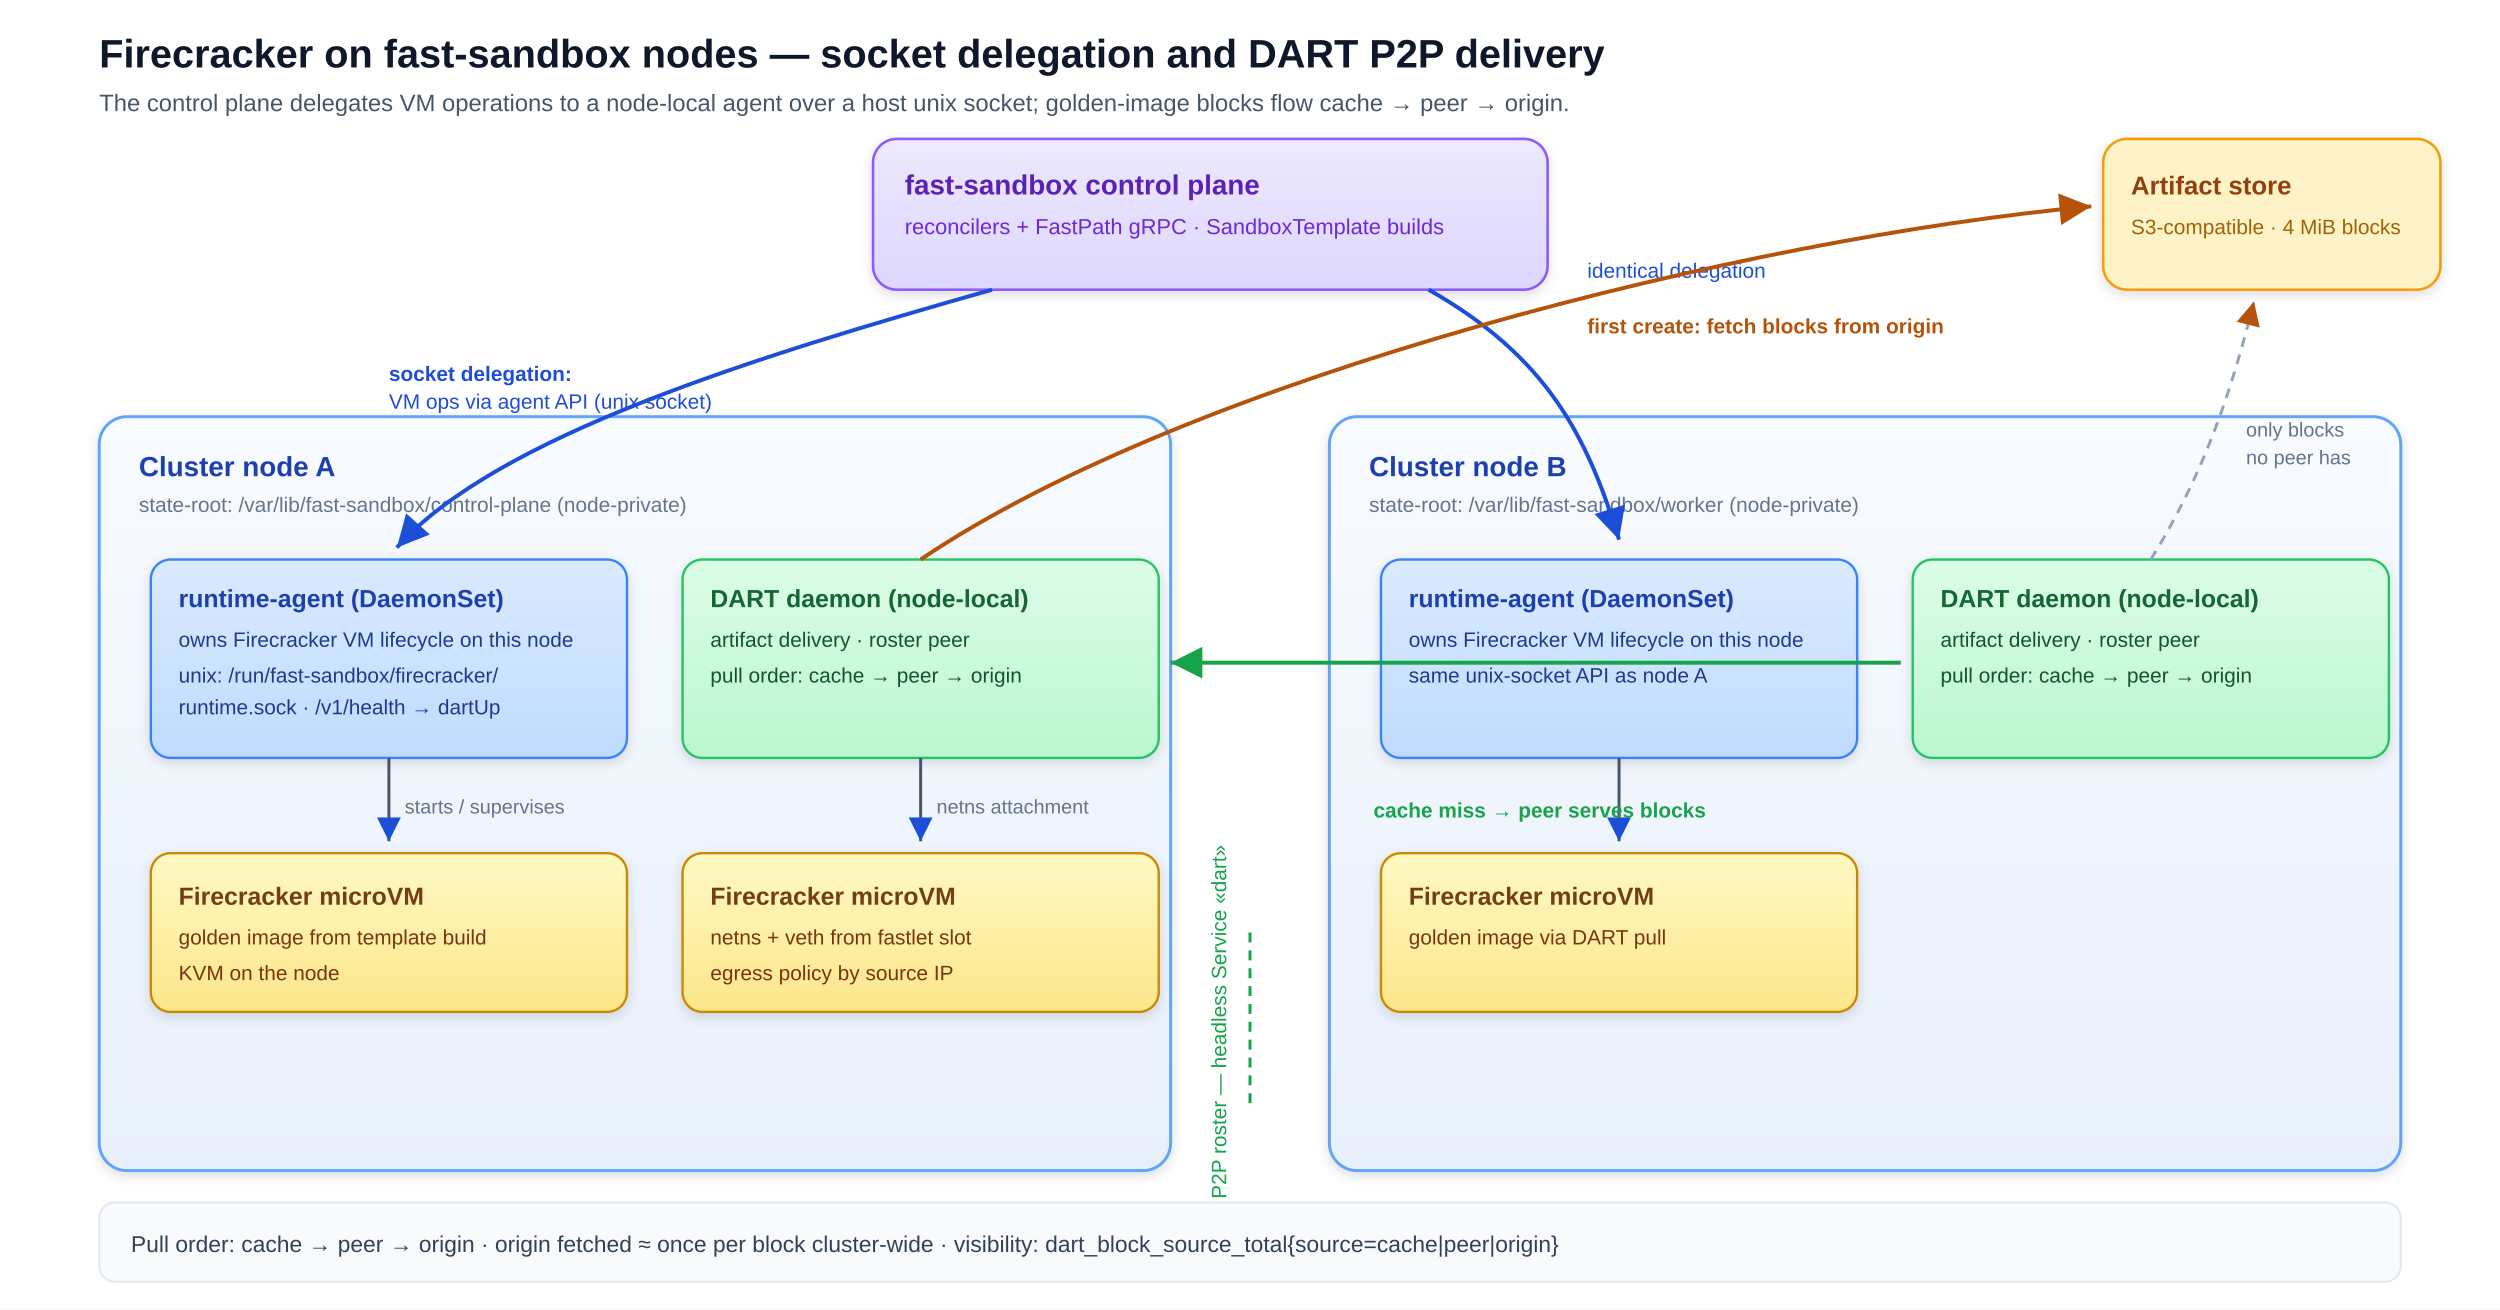
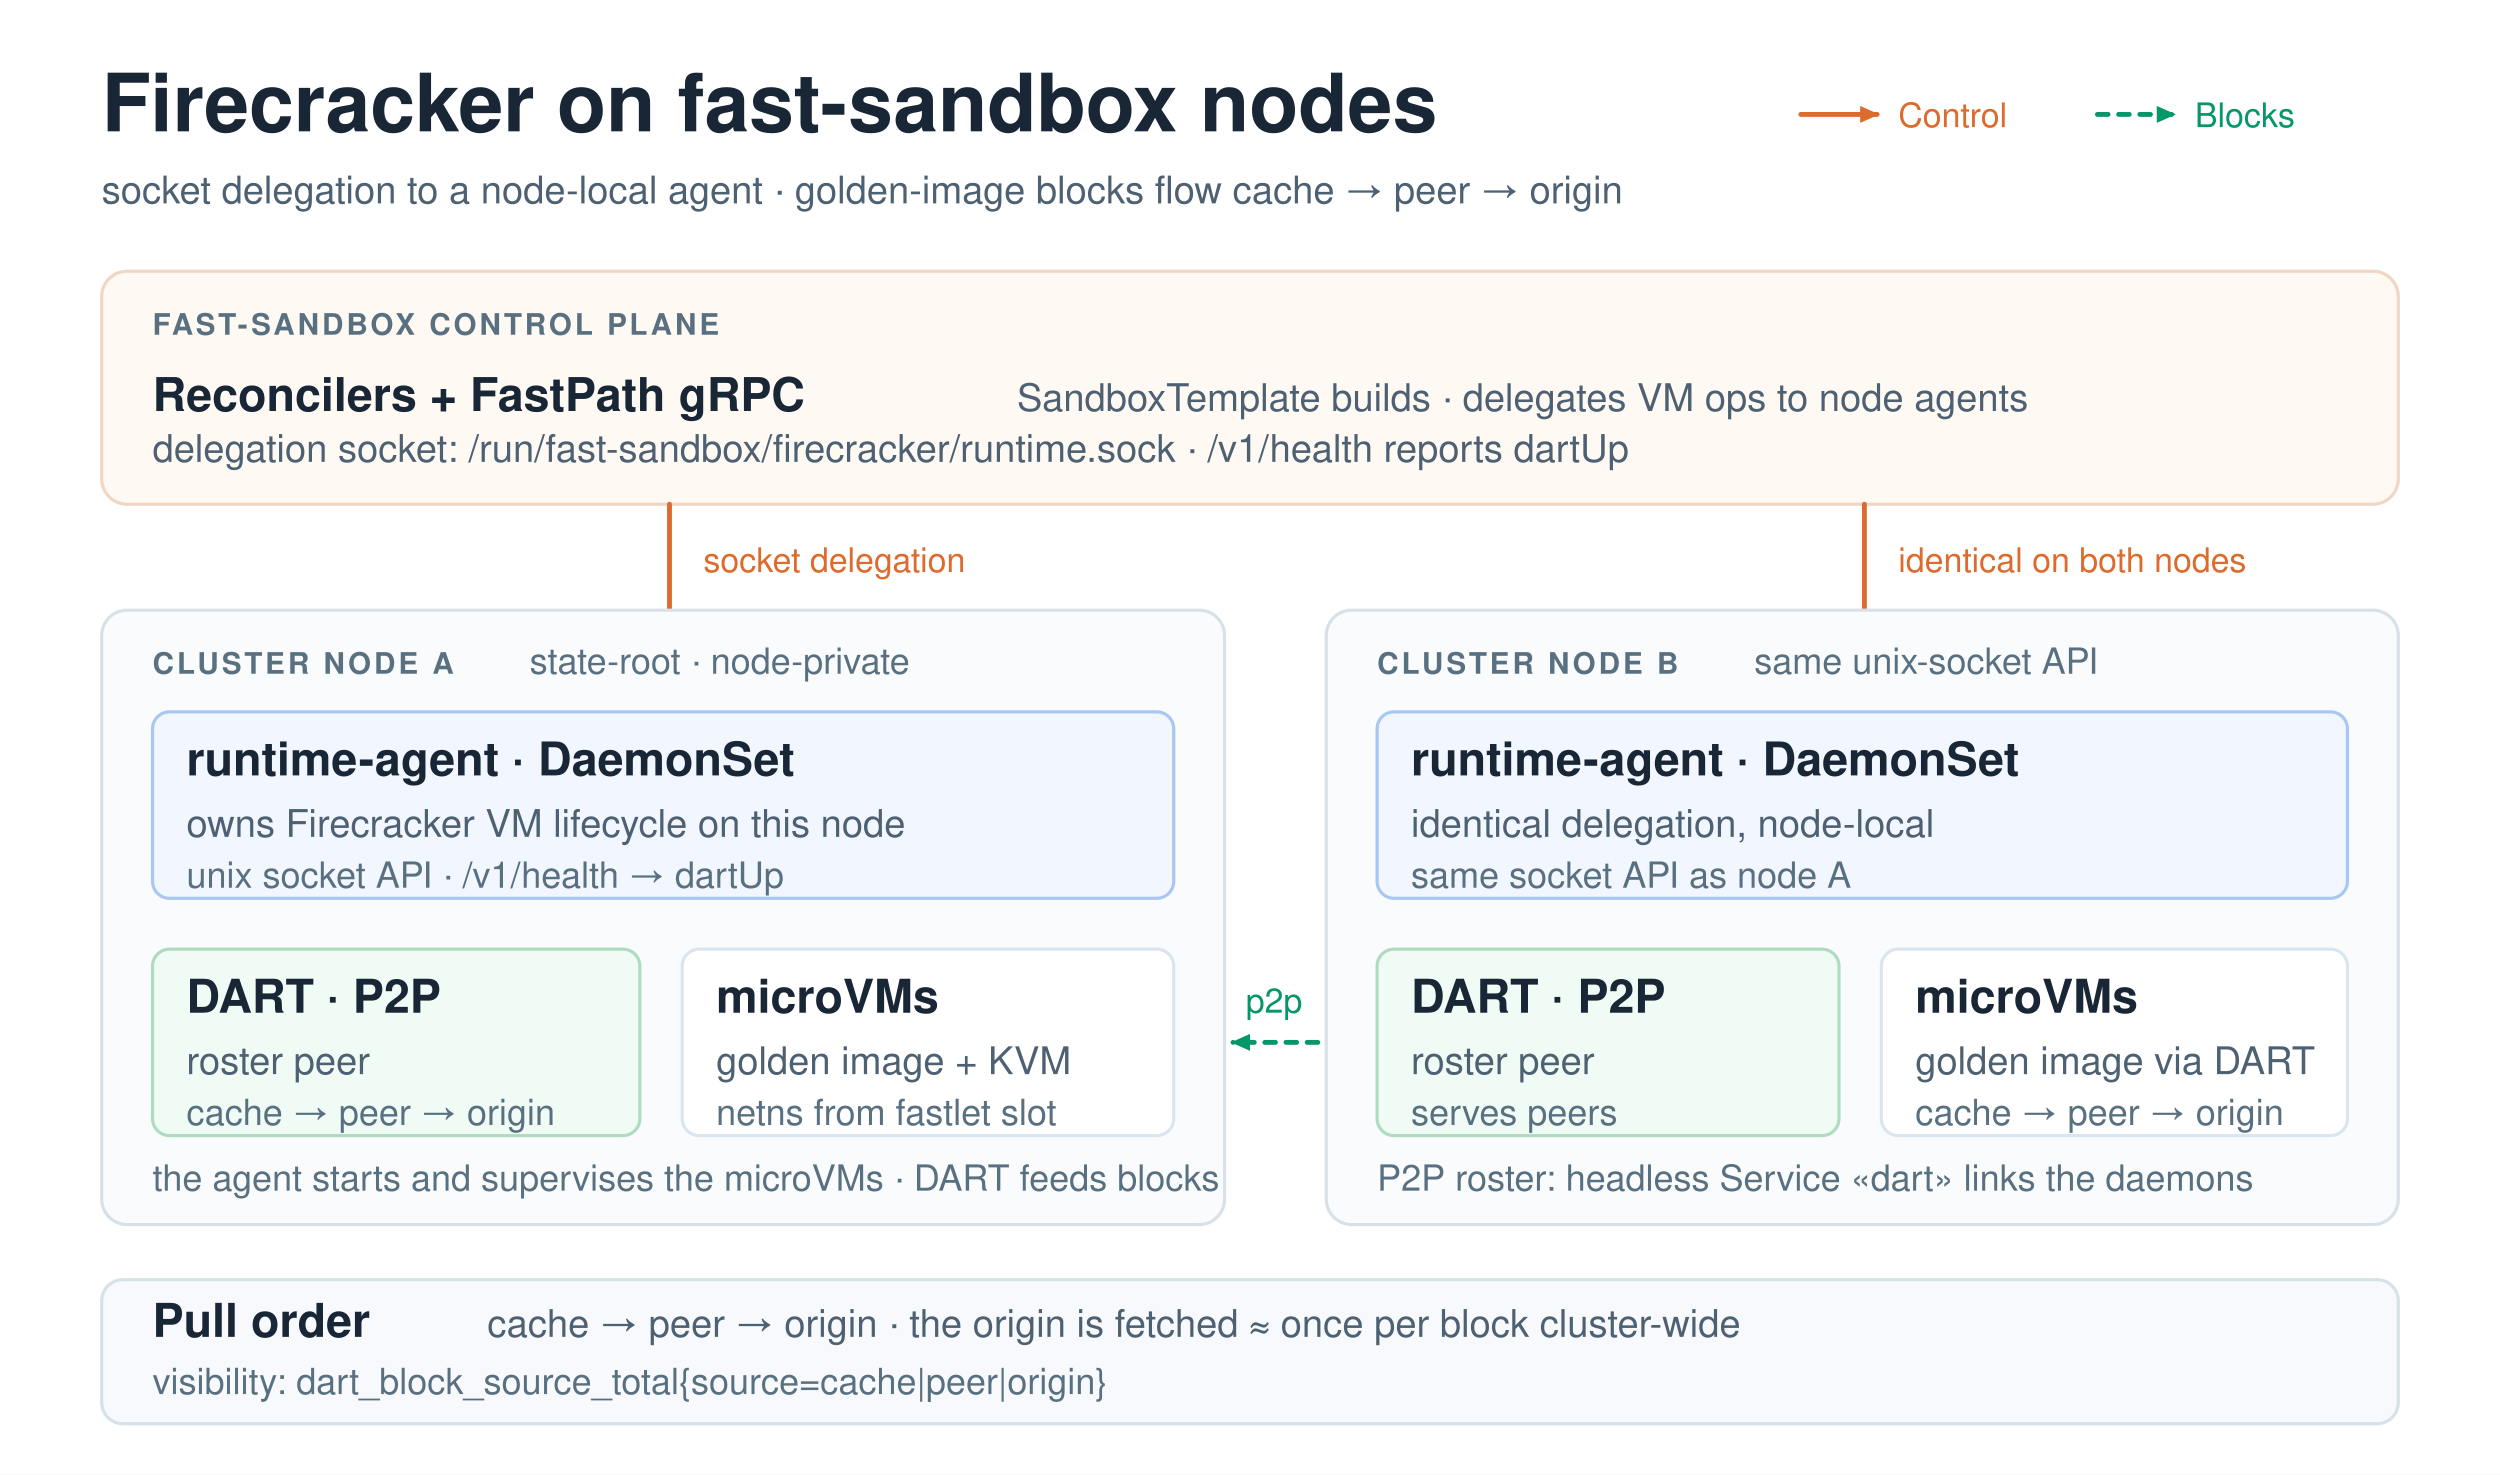
- <svg xmlns="http://www.w3.org/2000/svg" width="1260" height="660" viewBox="0 0 1260 660" font-family="-apple-system,'Helvetica Neue',Arial,sans-serif">
+ <svg xmlns="http://www.w3.org/2000/svg" width="1180" height="696" viewBox="0 0 1180 696" role="img" aria-labelledby="title desc">
  <defs>
-     <marker id="mB" markerWidth="10" markerHeight="10" refX="8" refY="4" orient="auto">
-       <path d="M0,0 L8,4 L0,8 Z" fill="#1d4ed8" />
+     <marker id="control" markerWidth="9" markerHeight="8" refX="8" refY="4" orient="auto" markerUnits="userSpaceOnUse">
+       <path d="M0 0L9 4L0 8Z" fill="#dc6b2e" />
    </marker>
-     <marker id="mG" markerWidth="10" markerHeight="10" refX="8" refY="4" orient="auto">
-       <path d="M0,0 L8,4 L0,8 Z" fill="#16a34a" />
+     <marker id="outbound" markerWidth="9" markerHeight="8" refX="8" refY="4" orient="auto" markerUnits="userSpaceOnUse">
+       <path d="M0 0L9 4L0 8Z" fill="#059669" />
    </marker>
-     <marker id="mO" markerWidth="10" markerHeight="10" refX="8" refY="4" orient="auto">
-       <path d="M0,0 L8,4 L0,8 Z" fill="#b45309" />
-     </marker>
-     <filter id="sh" x="-20%" y="-20%" width="140%" height="140%">
-       <feDropShadow dx="0" dy="2" stdDeviation="3" flood-color="#0f172a" flood-opacity="0.14" />
-     </filter>
-     <linearGradient id="gNode" x1="0" y1="0" x2="0" y2="1">
-       <stop offset="0" stop-color="#f8fbff" />
-       <stop offset="1" stop-color="#e8f0fb" />
-     </linearGradient>
-     <linearGradient id="gBlue" x1="0" y1="0" x2="0" y2="1">
-       <stop offset="0" stop-color="#dbeafe" />
-       <stop offset="1" stop-color="#bfdbfe" />
-     </linearGradient>
-     <linearGradient id="gGreen" x1="0" y1="0" x2="0" y2="1">
-       <stop offset="0" stop-color="#dcfce7" />
-       <stop offset="1" stop-color="#bbf7d0" />
-     </linearGradient>
-     <linearGradient id="gVM" x1="0" y1="0" x2="0" y2="1">
-       <stop offset="0" stop-color="#fef9c3" />
-       <stop offset="1" stop-color="#fde68a" />
-     </linearGradient>
-     <linearGradient id="gCP" x1="0" y1="0" x2="0" y2="1">
-       <stop offset="0" stop-color="#ede9fe" />
-       <stop offset="1" stop-color="#ddd6fe" />
-     </linearGradient>
+     <style>text{font-family:"Helvetica Neue",Helvetica,Arial,sans-serif;fill:#182636} .section{font-size:14px;font-weight:700;letter-spacing:1.4px;fill:#597080} .label{font-size:17px;fill:#597080} .body{font-size:18px;fill:#4d6173} .heading{font-size:22px;font-weight:600} .edge{font-size:16px;font-weight:500} </style>
  </defs>
-   <rect width="1260" height="660" fill="#ffffff" />
-   <text x="50" y="34" font-size="20" font-weight="700" fill="#0f172a">Firecracker on fast-sandbox nodes — socket delegation and DART P2P delivery</text>
-   <text x="50" y="56" font-size="12" fill="#475569">The control plane delegates VM operations to a node-local agent over a host unix socket; golden-image blocks flow cache → peer → origin.</text>
-   <rect x="440" y="70" width="340" height="76" rx="12" fill="url(#gCP)" stroke="#8b5cf6" stroke-width="1.3" filter="url(#sh)" />
-   <text x="456" y="98" font-size="14" font-weight="700" fill="#5b21b6">fast-sandbox control plane</text>
-   <text x="456" y="118" font-size="11" fill="#6d28d9">reconcilers + FastPath gRPC · SandboxTemplate builds</text>
-   <rect x="1060" y="70" width="170" height="76" rx="12" fill="#fef3c7" stroke="#f59e0b" stroke-width="1.3" filter="url(#sh)" />
-   <text x="1074" y="98" font-size="13" font-weight="700" fill="#92400e">Artifact store</text>
-   <text x="1074" y="118" font-size="10.5" fill="#a16207">S3-compatible · 4 MiB blocks</text>
-   <rect x="50" y="210" width="540" height="380" rx="14" fill="url(#gNode)" stroke="#60a5fa" stroke-width="1.5" filter="url(#sh)" />
-   <text x="70" y="240" font-size="14" font-weight="700" fill="#1e40af">Cluster node A</text>
-   <text x="70" y="258" font-size="10.5" fill="#64748b">state-root: /var/lib/fast-sandbox/control-plane (node-private)</text>
-   <rect x="76" y="282" width="240" height="100" rx="10" fill="url(#gBlue)" stroke="#3b82f6" stroke-width="1.2" filter="url(#sh)" />
-   <text x="90" y="306" font-size="12.5" font-weight="700" fill="#1e40af">runtime-agent (DaemonSet)</text>
-   <text x="90" y="326" font-size="10.5" fill="#1e3a8a">owns Firecracker VM lifecycle on this node</text>
-   <text x="90" y="344" font-size="10.5" fill="#1e3a8a">unix: /run/fast-sandbox/firecracker/</text>
-   <text x="90" y="360" font-size="10.5" fill="#1e3a8a">  runtime.sock · /v1/health → dartUp</text>
-   <rect x="344" y="282" width="240" height="100" rx="10" fill="url(#gGreen)" stroke="#22c55e" stroke-width="1.2" filter="url(#sh)" />
-   <text x="358" y="306" font-size="12.5" font-weight="700" fill="#166534">DART daemon (node-local)</text>
-   <text x="358" y="326" font-size="10.5" fill="#14532d">artifact delivery · roster peer</text>
-   <text x="358" y="344" font-size="10.5" fill="#14532d">pull order: cache → peer → origin</text>
-   <rect x="76" y="430" width="240" height="80" rx="10" fill="url(#gVM)" stroke="#ca8a04" stroke-width="1.2" filter="url(#sh)" />
-   <text x="90" y="456" font-size="12.5" font-weight="700" fill="#713f12">Firecracker microVM</text>
-   <text x="90" y="476" font-size="10.5" fill="#78350f">golden image from template build</text>
-   <text x="90" y="494" font-size="10.5" fill="#78350f">KVM on the node</text>
-   <rect x="344" y="430" width="240" height="80" rx="10" fill="url(#gVM)" stroke="#ca8a04" stroke-width="1.2" filter="url(#sh)" />
-   <text x="358" y="456" font-size="12.5" font-weight="700" fill="#713f12">Firecracker microVM</text>
-   <text x="358" y="476" font-size="10.5" fill="#78350f">netns + veth from fastlet slot</text>
-   <text x="358" y="494" font-size="10.5" fill="#78350f">egress policy by source IP</text>
-   <path d="M196,382 L196,424" stroke="#475569" stroke-width="1.5" marker-end="url(#mB)" fill="none" />
-   <path d="M464,382 L464,424" stroke="#475569" stroke-width="1.5" marker-end="url(#mB)" fill="none" />
-   <text x="204" y="410" font-size="10" fill="#64748b">starts / supervises</text>
-   <text x="472" y="410" font-size="10" fill="#64748b">netns attachment</text>
-   <rect x="670" y="210" width="540" height="380" rx="14" fill="url(#gNode)" stroke="#60a5fa" stroke-width="1.5" filter="url(#sh)" />
-   <text x="690" y="240" font-size="14" font-weight="700" fill="#1e40af">Cluster node B</text>
-   <text x="690" y="258" font-size="10.5" fill="#64748b">state-root: /var/lib/fast-sandbox/worker (node-private)</text>
-   <rect x="696" y="282" width="240" height="100" rx="10" fill="url(#gBlue)" stroke="#3b82f6" stroke-width="1.2" filter="url(#sh)" />
-   <text x="710" y="306" font-size="12.5" font-weight="700" fill="#1e40af">runtime-agent (DaemonSet)</text>
-   <text x="710" y="326" font-size="10.5" fill="#1e3a8a">owns Firecracker VM lifecycle on this node</text>
-   <text x="710" y="344" font-size="10.5" fill="#1e3a8a">same unix-socket API as node A</text>
-   <rect x="964" y="282" width="240" height="100" rx="10" fill="url(#gGreen)" stroke="#22c55e" stroke-width="1.2" filter="url(#sh)" />
-   <text x="978" y="306" font-size="12.5" font-weight="700" fill="#166534">DART daemon (node-local)</text>
-   <text x="978" y="326" font-size="10.5" fill="#14532d">artifact delivery · roster peer</text>
-   <text x="978" y="344" font-size="10.5" fill="#14532d">pull order: cache → peer → origin</text>
-   <rect x="696" y="430" width="240" height="80" rx="10" fill="url(#gVM)" stroke="#ca8a04" stroke-width="1.2" filter="url(#sh)" />
-   <text x="710" y="456" font-size="12.5" font-weight="700" fill="#713f12">Firecracker microVM</text>
-   <text x="710" y="476" font-size="10.5" fill="#78350f">golden image via DART pull</text>
-   <path d="M816,382 L816,424" stroke="#475569" stroke-width="1.5" marker-end="url(#mB)" fill="none" />
-   <path d="M500,146 C380,180 250,220 200,276" stroke="#1d4ed8" stroke-width="2" marker-end="url(#mB)" fill="none" />
-   <text x="196" y="192" font-size="10.5" font-weight="600" fill="#1d4ed8">socket delegation:</text>
-   <text x="196" y="206" font-size="10.5" fill="#1d4ed8">VM ops via agent API (unix socket)</text>
-   <path d="M720,146 C780,180 800,220 816,272" stroke="#1d4ed8" stroke-width="2" marker-end="url(#mB)" fill="none" />
-   <text x="800" y="140" font-size="10.5" fill="#1d4ed8">identical delegation</text>
-   <path d="M958,334 L590,334" stroke="#16a34a" stroke-width="2" marker-end="url(#mG)" fill="none" />
-   <text x="776" y="412" font-size="10.5" font-weight="600" fill="#16a34a" text-anchor="middle">cache miss → peer serves blocks</text>
-   <path d="M630,470 L630,560" stroke="#16a34a" stroke-width="1.5" stroke-dasharray="5,4" fill="none" />
-   <text transform="rotate(-90 618 515)" x="618" y="515" font-size="10.5" fill="#16a34a" text-anchor="middle">P2P roster — headless Service «dart»</text>
-   <path d="M464,282 C600,190 880,120 1054,104" stroke="#b45309" stroke-width="2" marker-end="url(#mO)" fill="none" />
-   <text x="800" y="168" font-size="10.5" font-weight="600" fill="#b45309">first create: fetch blocks from origin</text>
-   <path d="M1084,282 C1110,240 1124,200 1136,152" stroke="#94a3b8" stroke-width="1.5" stroke-dasharray="5,4" marker-end="url(#mO)" fill="none" />
-   <text x="1132" y="220" font-size="10" fill="#64748b">only blocks</text>
-   <text x="1132" y="234" font-size="10" fill="#64748b">no peer has</text>
-   <rect x="50" y="606" width="1160" height="40" rx="8" fill="#f8fafc" stroke="#e2e8f0" />
-   <text x="66" y="631" font-size="11.5" fill="#334155">Pull order: cache → peer → origin · origin fetched ≈ once per block cluster-wide · visibility: dart_block_source_total{source=cache|peer|origin}</text>
+   <rect width="1180" height="696" fill="#ffffff" />
+   <text x="48" y="62" font-size="38" font-weight="700">Firecracker on fast-sandbox nodes</text>
+   <text x="48" y="96" class="body">socket delegation to a node-local agent · golden-image blocks flow cache → peer → origin</text>
+   <path d="M850 54h36" fill="none" stroke="#dc6b2e" stroke-width="2.3" stroke-linejoin="round" stroke-linecap="round" marker-end="url(#control)" />
+   <text x="896" y="60" class="edge" style="fill:#dc6b2e">Control</text>
+   <path d="M990 54h36" fill="none" stroke="#059669" stroke-width="2.3" stroke-linejoin="round" stroke-linecap="round" marker-end="url(#outbound)" stroke-dasharray="5 5" />
+   <text x="1036" y="60" class="edge" style="fill:#059669">Blocks</text>
+   <rect x="48" y="128" width="1084" height="110" rx="12" fill="#fff9f3" stroke="#efd7c4" stroke-width="1.5" />
+   <text x="72" y="158" class="section">FAST-SANDBOX CONTROL PLANE</text>
+   <text x="72" y="194" class="heading">Reconcilers + FastPath gRPC</text>
+   <text x="480" y="194" class="body">SandboxTemplate builds · delegates VM ops to node agents</text>
+   <text x="72" y="218" class="body">delegation socket: /run/fast-sandbox/firecracker/runtime.sock · /v1/health reports dartUp</text>
+   <path d="M316 238V330" fill="none" stroke="#dc6b2e" stroke-width="2.3" stroke-linejoin="round" stroke-linecap="round" marker-end="url(#control)" />
+   <text x="332" y="270" class="edge" style="fill:#dc6b2e">socket delegation</text>
+   <path d="M880 238V330" fill="none" stroke="#dc6b2e" stroke-width="2.3" stroke-linejoin="round" stroke-linecap="round" marker-end="url(#control)" />
+   <text x="896" y="270" class="edge" style="fill:#dc6b2e">identical on both nodes</text>
+   <rect x="48" y="288" width="530" height="290" rx="12" fill="#fafbfd" stroke="#d8e1e8" stroke-width="1.5" />
+   <text x="72" y="318" class="section">CLUSTER NODE A</text>
+   <text x="250" y="318" class="label">state-root · node-private</text>
+   <rect x="72" y="336" width="482" height="88" rx="8" fill="#f1f6ff" stroke="#a9c7f3" stroke-width="1.5" />
+   <text x="88" y="366" class="heading">runtime-agent · DaemonSet</text>
+   <text x="88" y="395" class="body">owns Firecracker VM lifecycle on this node</text>
+   <text x="88" y="419" class="label">unix socket API · /v1/health → dartUp</text>
+   <rect x="72" y="448" width="230" height="88" rx="8" fill="#f1fbf5" stroke="#afdcc0" stroke-width="1.5" />
+   <text x="88" y="478" class="heading">DART · P2P</text>
+   <text x="88" y="507" class="body">roster peer</text>
+   <text x="88" y="531" class="label">cache → peer → origin</text>
+   <rect x="322" y="448" width="232" height="88" rx="8" fill="#ffffff" stroke="#dae5ef" stroke-width="1.5" />
+   <text x="338" y="478" class="heading">microVMs</text>
+   <text x="338" y="507" class="body">golden image + KVM</text>
+   <text x="338" y="531" class="label">netns from fastlet slot</text>
+   <text x="72" y="562" class="label">the agent starts and supervises the microVMs · DART feeds blocks</text>
+   <rect x="626" y="288" width="506" height="290" rx="12" fill="#fafbfd" stroke="#d8e1e8" stroke-width="1.5" />
+   <text x="650" y="318" class="section">CLUSTER NODE B</text>
+   <text x="828" y="318" class="label">same unix-socket API</text>
+   <rect x="650" y="336" width="458" height="88" rx="8" fill="#f1f6ff" stroke="#a9c7f3" stroke-width="1.5" />
+   <text x="666" y="366" class="heading">runtime-agent · DaemonSet</text>
+   <text x="666" y="395" class="body">identical delegation, node-local</text>
+   <text x="666" y="419" class="label">same socket API as node A</text>
+   <rect x="650" y="448" width="218" height="88" rx="8" fill="#f1fbf5" stroke="#afdcc0" stroke-width="1.5" />
+   <text x="666" y="478" class="heading">DART · P2P</text>
+   <text x="666" y="507" class="body">roster peer</text>
+   <text x="666" y="531" class="label">serves peers</text>
+   <rect x="888" y="448" width="220" height="88" rx="8" fill="#ffffff" stroke="#dae5ef" stroke-width="1.5" />
+   <text x="904" y="478" class="heading">microVMs</text>
+   <text x="904" y="507" class="body">golden image via DART</text>
+   <text x="904" y="531" class="label">cache → peer → origin</text>
+   <text x="650" y="562" class="label">P2P roster: headless Service «dart» links the daemons</text>
+   <path d="M622 492H582" fill="none" stroke="#059669" stroke-width="2.3" stroke-linejoin="round" stroke-linecap="round" marker-end="url(#outbound)" stroke-dasharray="5 5" />
+   <text x="588" y="478" class="edge" style="fill:#059669">p2p</text>
+   <rect x="48" y="604" width="1084" height="68" rx="10" fill="#f7f9fc" stroke="#d6e1e9" stroke-width="1.5" />
+   <text x="72" y="631" class="heading">Pull order</text>
+   <text x="230" y="631" class="body">cache → peer → origin · the origin is fetched ≈ once per block cluster-wide</text>
+   <text x="72" y="658" class="label">visibility: dart_block_source_total{source=cache|peer|origin}</text>
</svg>
